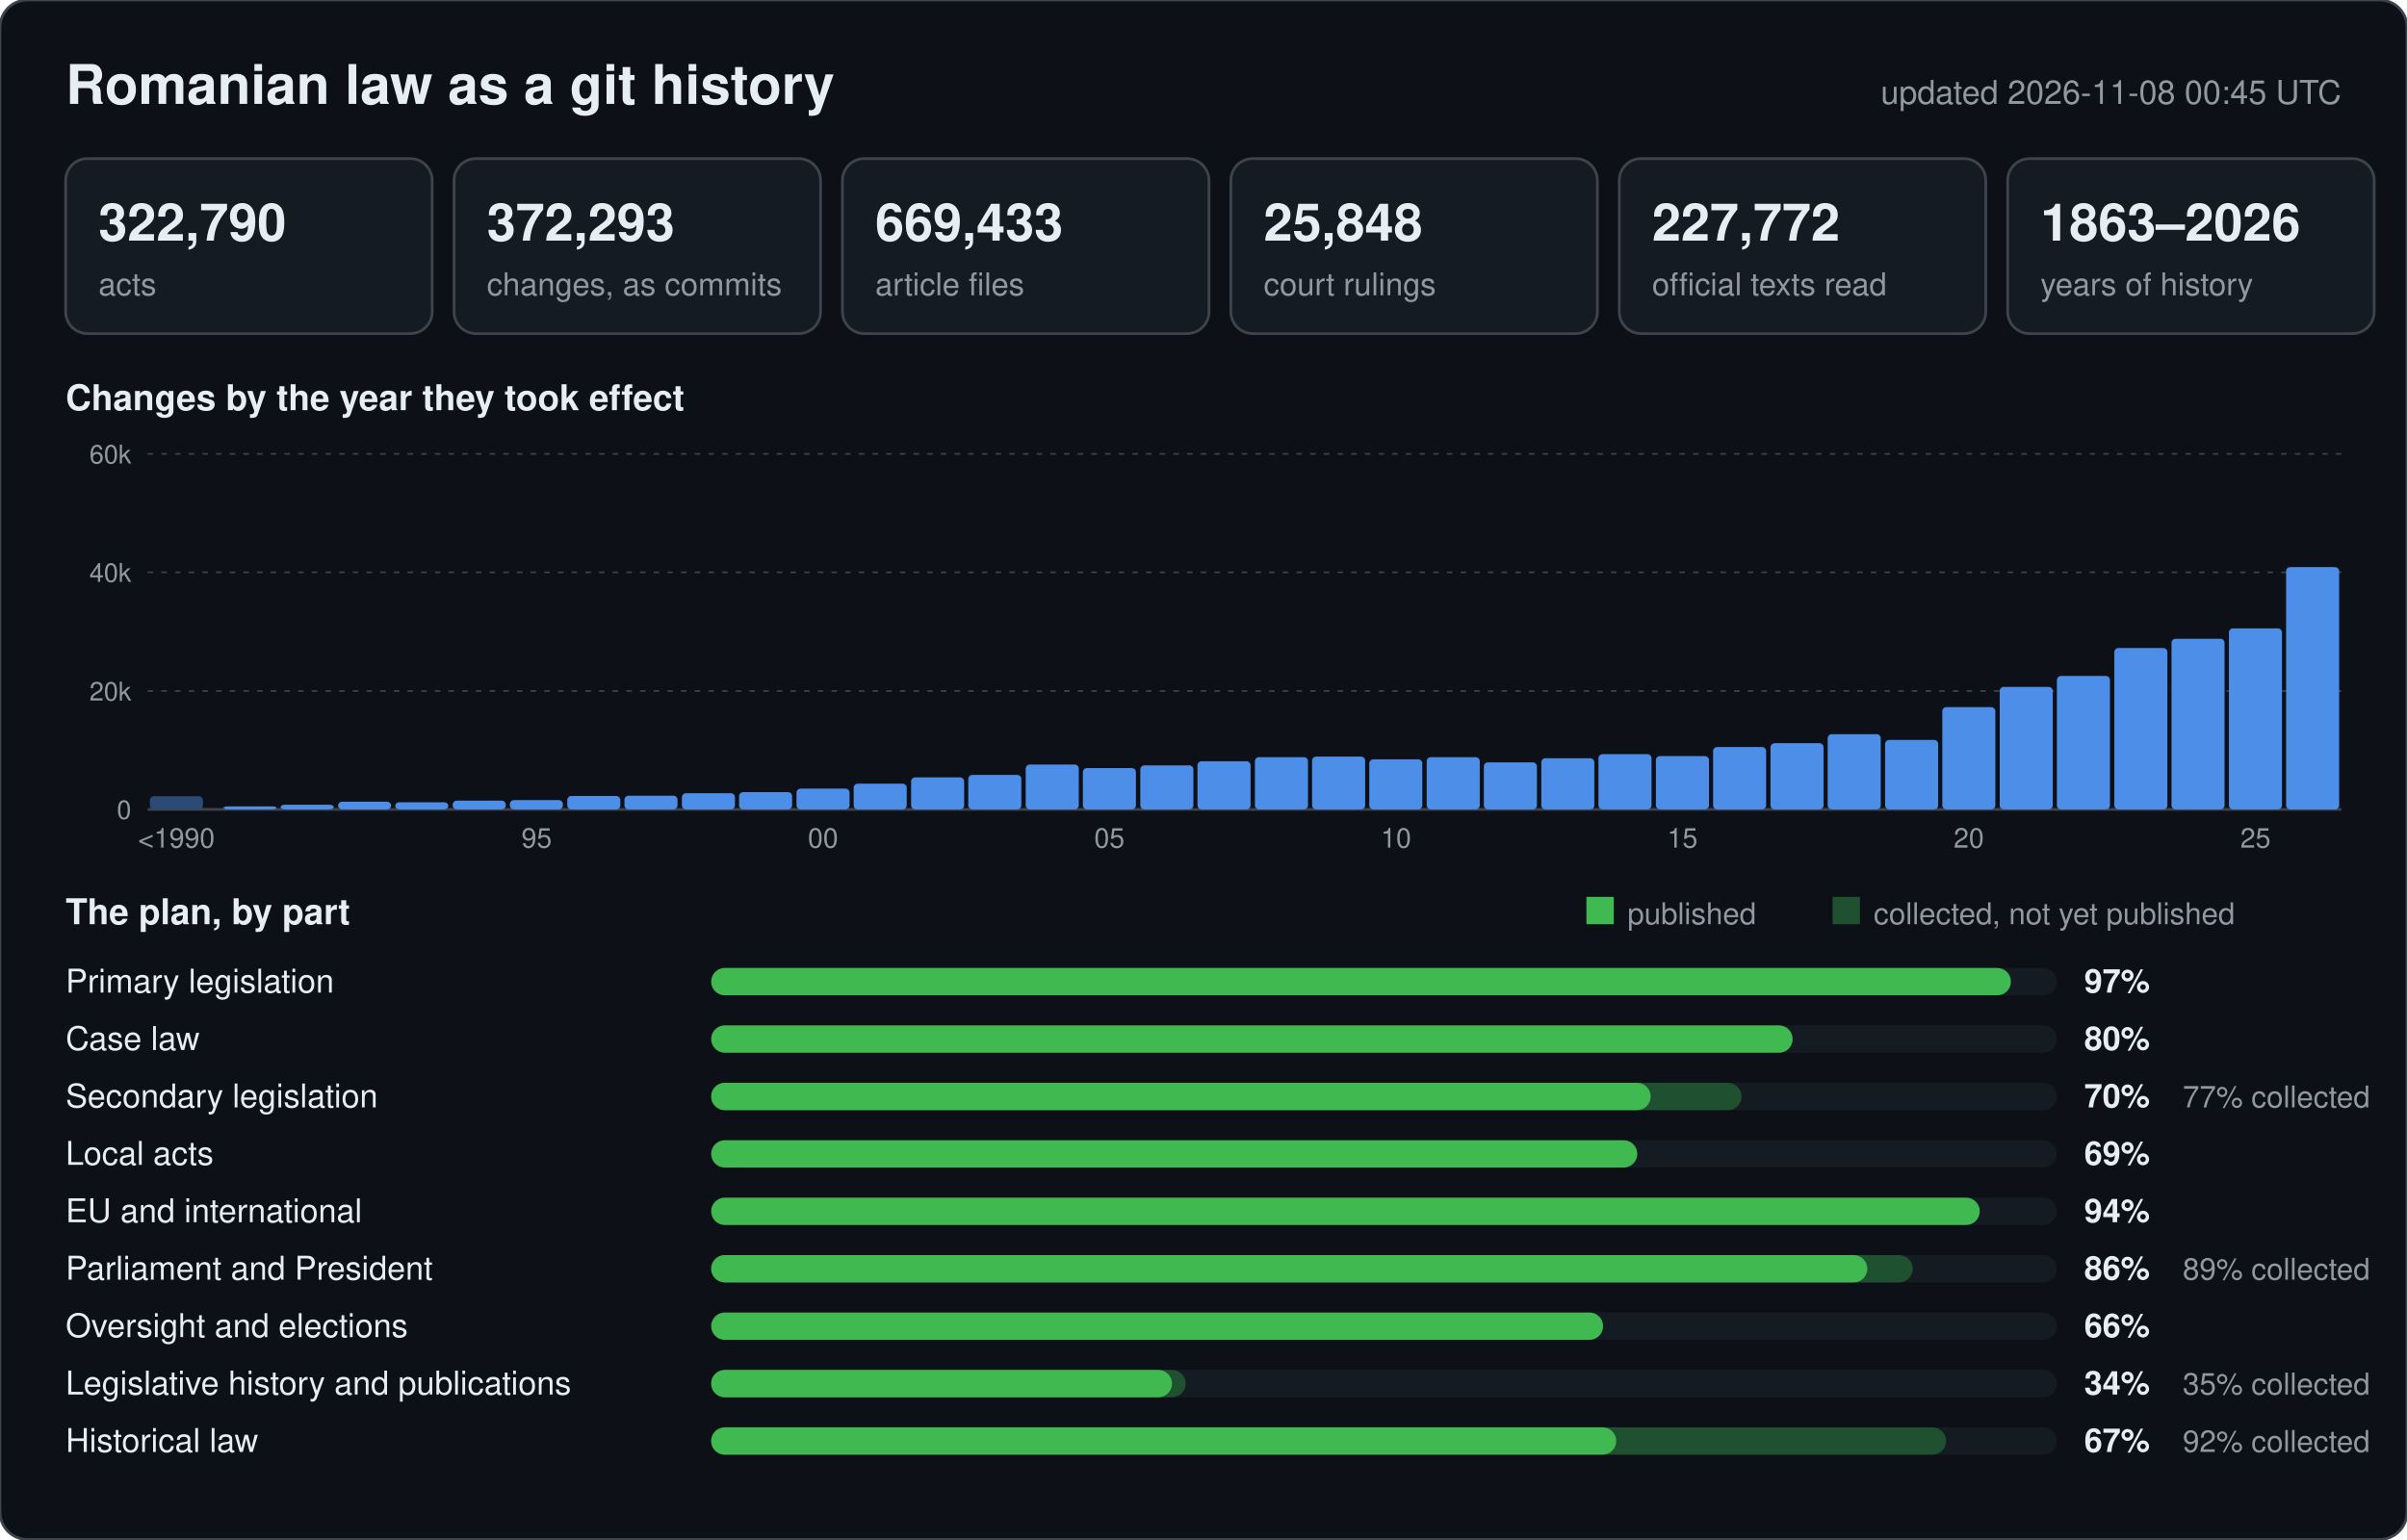
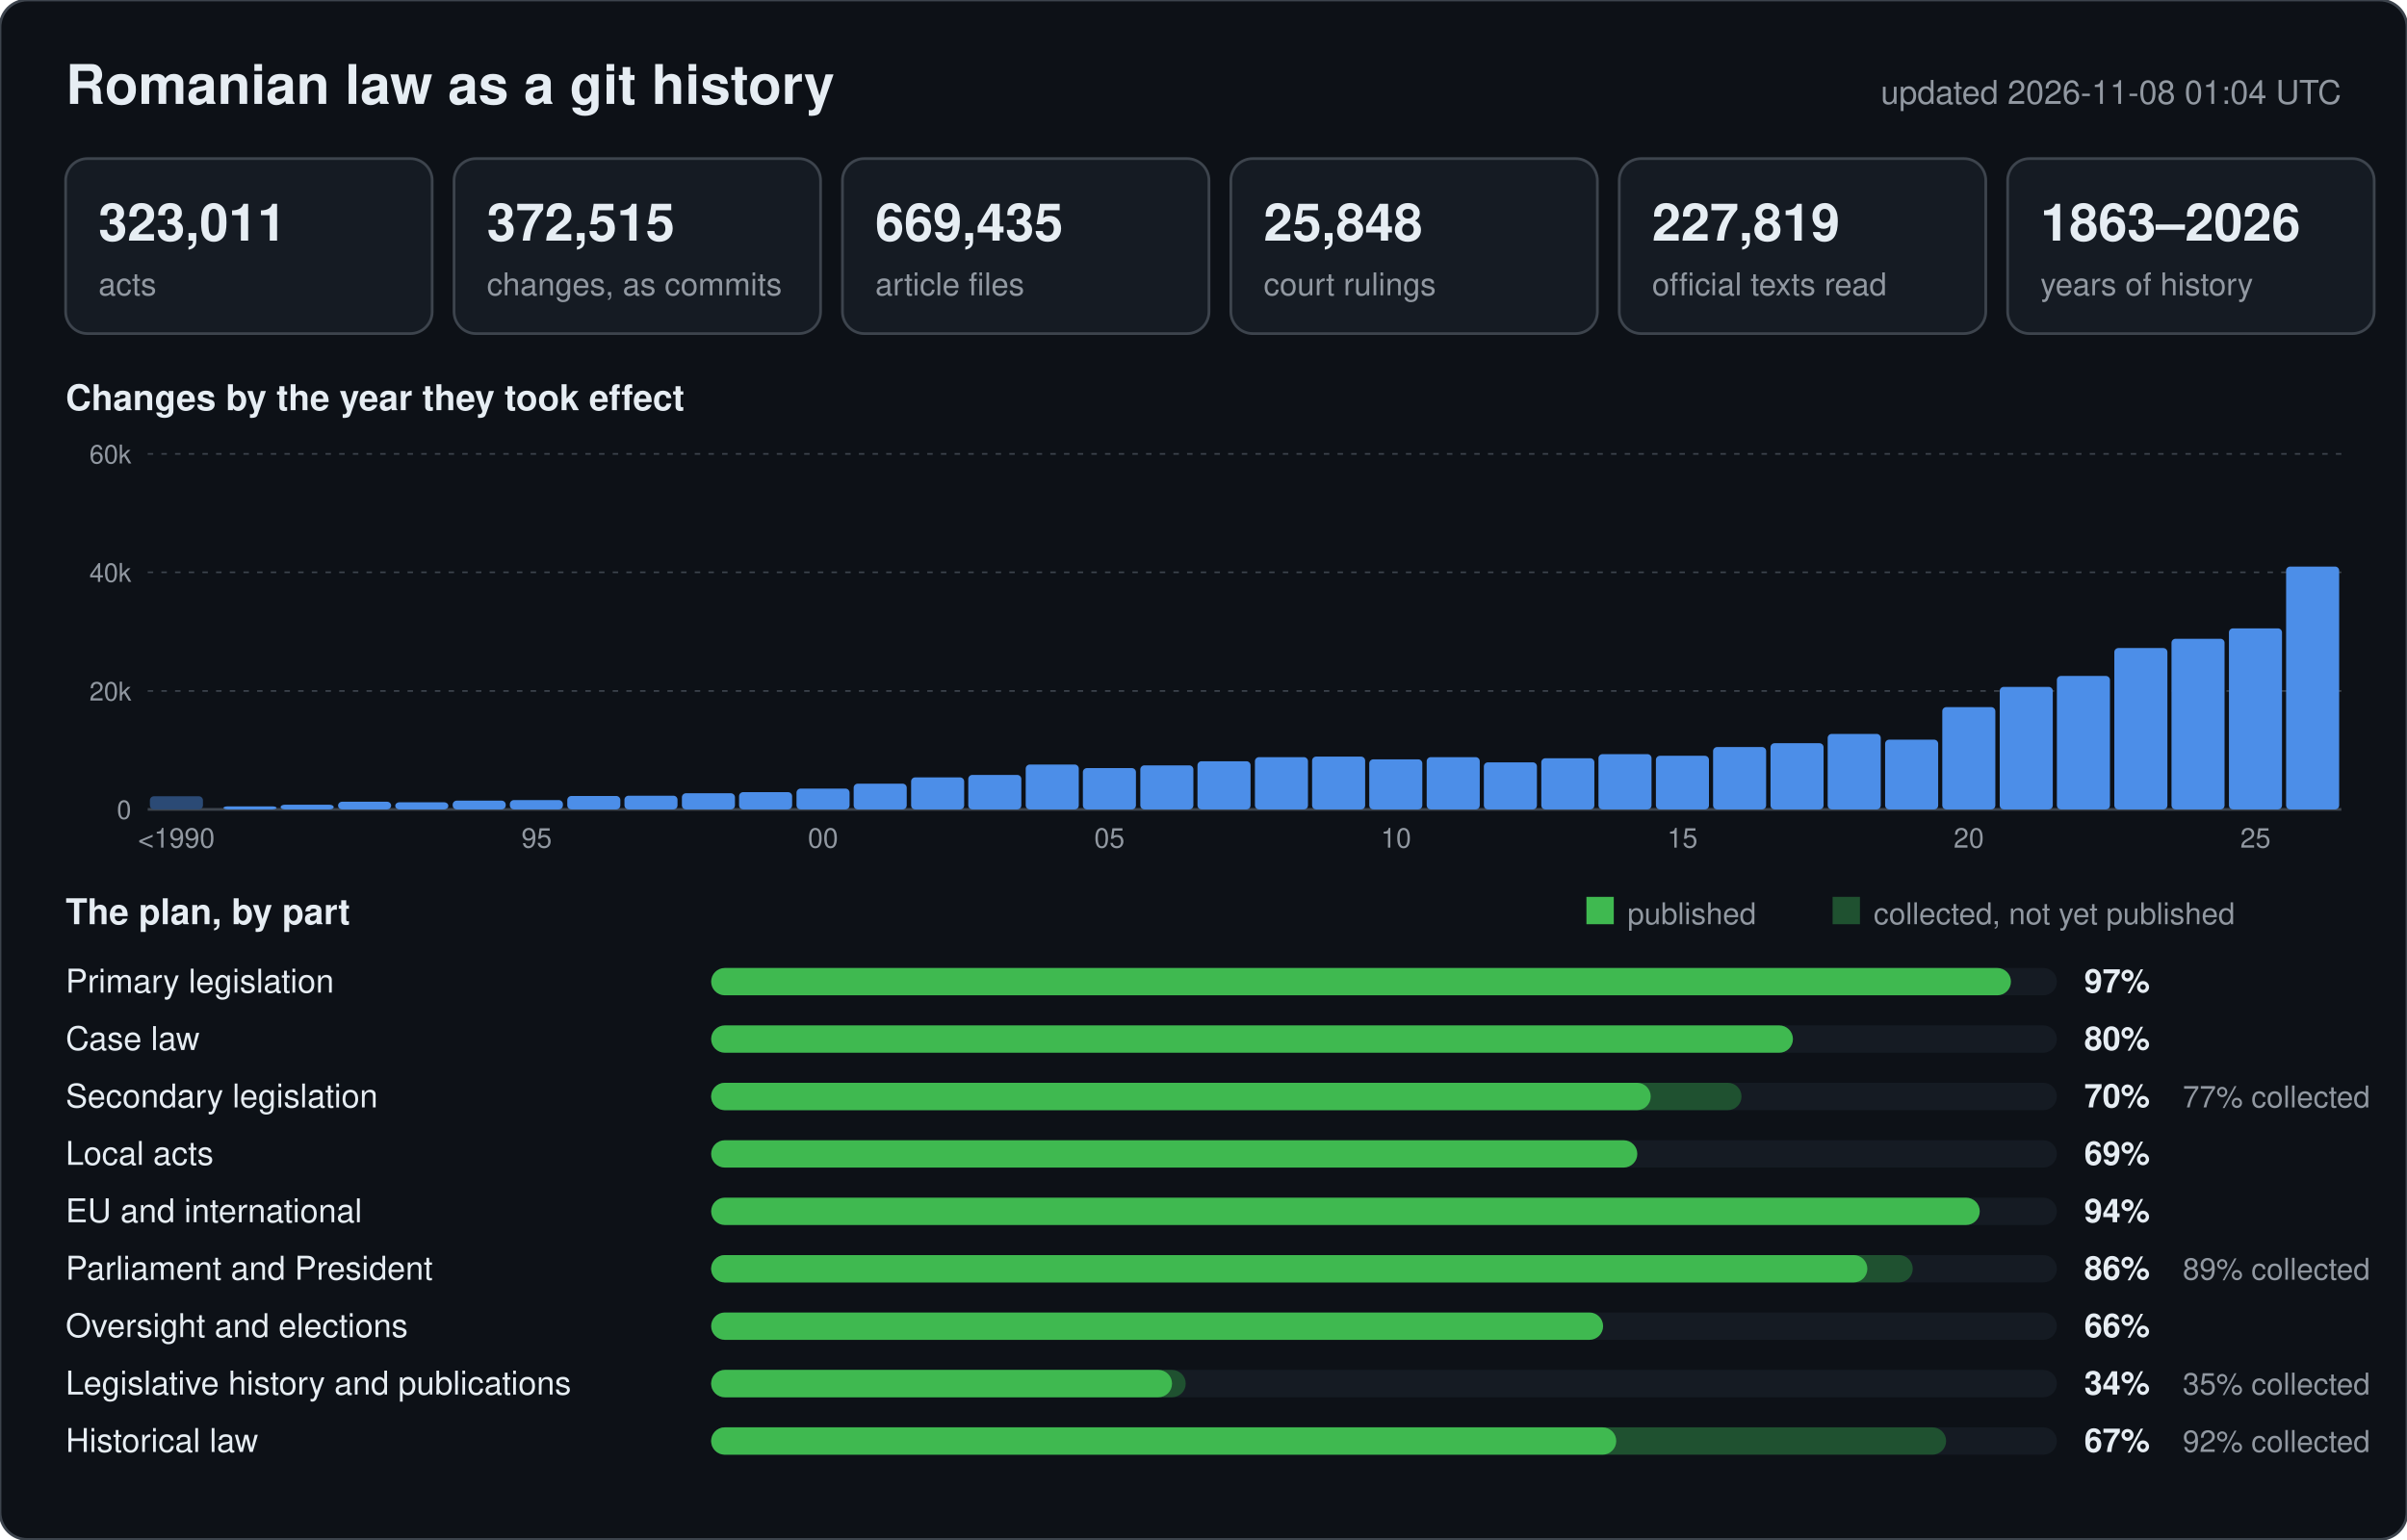
<svg xmlns="http://www.w3.org/2000/svg" width="880" height="563" viewBox="0 0 880 563" font-family="-apple-system,BlinkMacSystemFont,Segoe UI,Helvetica,Arial,sans-serif">
  <rect width="880" height="563" rx="10" fill="#0d1117" stroke="#3d444d" />
  <text x="24" y="38" font-size="20" font-weight="600" fill="#e6edf3">Romanian law as a git history</text>
-   <text x="856" y="38" font-size="12" text-anchor="end" fill="#9198a1">updated 2026-11-08 00:45 UTC</text>
+   <text x="856" y="38" font-size="12" text-anchor="end" fill="#9198a1">updated 2026-11-08 01:04 UTC</text>
  <rect x="24" y="58" width="134" height="64" rx="8" fill="#151b23" stroke="#3d444d" />
-   <text x="36" y="88" font-size="19" font-weight="600" fill="#e6edf3">322,790</text>
+   <text x="36" y="88" font-size="19" font-weight="600" fill="#e6edf3">323,011</text>
  <text x="36" y="108" font-size="11.5" fill="#9198a1">acts</text>
  <rect x="166" y="58" width="134" height="64" rx="8" fill="#151b23" stroke="#3d444d" />
-   <text x="178" y="88" font-size="19" font-weight="600" fill="#e6edf3">372,293</text>
+   <text x="178" y="88" font-size="19" font-weight="600" fill="#e6edf3">372,515</text>
  <text x="178" y="108" font-size="11.5" fill="#9198a1">changes, as commits</text>
  <rect x="308" y="58" width="134" height="64" rx="8" fill="#151b23" stroke="#3d444d" />
-   <text x="320" y="88" font-size="19" font-weight="600" fill="#e6edf3">669,433</text>
+   <text x="320" y="88" font-size="19" font-weight="600" fill="#e6edf3">669,435</text>
  <text x="320" y="108" font-size="11.5" fill="#9198a1">article files</text>
  <rect x="450" y="58" width="134" height="64" rx="8" fill="#151b23" stroke="#3d444d" />
  <text x="462" y="88" font-size="19" font-weight="600" fill="#e6edf3">25,848</text>
  <text x="462" y="108" font-size="11.5" fill="#9198a1">court rulings</text>
  <rect x="592" y="58" width="134" height="64" rx="8" fill="#151b23" stroke="#3d444d" />
-   <text x="604" y="88" font-size="19" font-weight="600" fill="#e6edf3">227,772</text>
+   <text x="604" y="88" font-size="19" font-weight="600" fill="#e6edf3">227,819</text>
  <text x="604" y="108" font-size="11.5" fill="#9198a1">official texts read</text>
  <rect x="734" y="58" width="134" height="64" rx="8" fill="#151b23" stroke="#3d444d" />
  <text x="746" y="88" font-size="19" font-weight="600" fill="#e6edf3">1863–2026</text>
  <text x="746" y="108" font-size="11.5" fill="#9198a1">years of history</text>
  <text x="24" y="150" font-size="13" font-weight="600" fill="#e6edf3">Changes by the year they took effect</text>
  <line x1="54" y1="296.0" x2="856" y2="296.0" stroke="#3d444d" stroke-width="1" />
  <text x="48" y="299.5" font-size="9.5" text-anchor="end" fill="#9198a1">0</text>
  <line x1="54" y1="252.7" x2="856" y2="252.7" stroke="#3d444d" stroke-width="0.6" stroke-dasharray="2 3" />
  <text x="48" y="256.2" font-size="9.5" text-anchor="end" fill="#9198a1">20k</text>
  <line x1="54" y1="209.3" x2="856" y2="209.3" stroke="#3d444d" stroke-width="0.6" stroke-dasharray="2 3" />
  <text x="48" y="212.8" font-size="9.5" text-anchor="end" fill="#9198a1">40k</text>
  <line x1="54" y1="166.0" x2="856" y2="166.0" stroke="#3d444d" stroke-width="0.6" stroke-dasharray="2 3" />
  <text x="48" y="169.5" font-size="9.5" text-anchor="end" fill="#9198a1">60k</text>
  <rect x="54.8" y="291.2" width="19.4" height="4.8" rx="1.5" fill="#2b4a75" />
  <text x="64.5" y="310" font-size="10" text-anchor="middle" fill="#9198a1">&lt;1990</text>
  <rect x="81.7" y="294.9" width="19.4" height="1.1" rx="1.5" fill="#4c8ee8" />
  <rect x="102.6" y="294.3" width="19.4" height="1.7" rx="1.5" fill="#4c8ee8" />
  <rect x="123.6" y="293.2" width="19.4" height="2.8" rx="1.5" fill="#4c8ee8" />
  <rect x="144.5" y="293.4" width="19.4" height="2.6" rx="1.5" fill="#4c8ee8" />
  <rect x="165.5" y="292.8" width="19.4" height="3.2" rx="1.5" fill="#4c8ee8" />
  <rect x="186.4" y="292.6" width="19.4" height="3.4" rx="1.5" fill="#4c8ee8" />
  <text x="196.2" y="310" font-size="10" text-anchor="middle" fill="#9198a1">95</text>
  <rect x="207.4" y="291.1" width="19.4" height="4.9" rx="1.5" fill="#4c8ee8" />
  <rect x="228.3" y="291.0" width="19.4" height="5.0" rx="1.5" fill="#4c8ee8" />
  <rect x="249.3" y="290.1" width="19.4" height="5.9" rx="1.5" fill="#4c8ee8" />
  <rect x="270.2" y="289.7" width="19.4" height="6.3" rx="1.5" fill="#4c8ee8" />
  <rect x="291.2" y="288.4" width="19.4" height="7.6" rx="1.5" fill="#4c8ee8" />
  <text x="300.9" y="310" font-size="10" text-anchor="middle" fill="#9198a1">00</text>
  <rect x="312.1" y="286.6" width="19.4" height="9.4" rx="1.5" fill="#4c8ee8" />
  <rect x="333.1" y="284.3" width="19.4" height="11.7" rx="1.5" fill="#4c8ee8" />
  <rect x="354.0" y="283.4" width="19.4" height="12.6" rx="1.5" fill="#4c8ee8" />
  <rect x="375.0" y="279.6" width="19.4" height="16.4" rx="1.5" fill="#4c8ee8" />
  <rect x="395.9" y="280.9" width="19.4" height="15.1" rx="1.5" fill="#4c8ee8" />
  <text x="405.6" y="310" font-size="10" text-anchor="middle" fill="#9198a1">05</text>
  <rect x="416.9" y="279.9" width="19.4" height="16.1" rx="1.5" fill="#4c8ee8" />
  <rect x="437.8" y="278.4" width="19.4" height="17.6" rx="1.5" fill="#4c8ee8" />
  <rect x="458.8" y="276.9" width="19.4" height="19.1" rx="1.5" fill="#4c8ee8" />
  <rect x="479.7" y="276.7" width="19.4" height="19.3" rx="1.5" fill="#4c8ee8" />
  <rect x="500.6" y="277.7" width="19.4" height="18.3" rx="1.5" fill="#4c8ee8" />
  <text x="510.4" y="310" font-size="10" text-anchor="middle" fill="#9198a1">10</text>
  <rect x="521.6" y="276.9" width="19.4" height="19.1" rx="1.5" fill="#4c8ee8" />
  <rect x="542.5" y="278.8" width="19.4" height="17.2" rx="1.5" fill="#4c8ee8" />
  <rect x="563.5" y="277.3" width="19.4" height="18.7" rx="1.5" fill="#4c8ee8" />
  <rect x="584.4" y="275.8" width="19.4" height="20.2" rx="1.5" fill="#4c8ee8" />
-   <rect x="605.4" y="276.5" width="19.4" height="19.5" rx="1.5" fill="#4c8ee8" />
+   <rect x="605.4" y="276.4" width="19.4" height="19.6" rx="1.5" fill="#4c8ee8" />
  <text x="615.1" y="310" font-size="10" text-anchor="middle" fill="#9198a1">15</text>
  <rect x="626.3" y="273.2" width="19.4" height="22.8" rx="1.5" fill="#4c8ee8" />
  <rect x="647.3" y="271.8" width="19.4" height="24.2" rx="1.5" fill="#4c8ee8" />
-   <rect x="668.2" y="268.5" width="19.4" height="27.5" rx="1.5" fill="#4c8ee8" />
-   <rect x="689.2" y="270.6" width="19.4" height="25.4" rx="1.5" fill="#4c8ee8" />
+   <rect x="668.2" y="268.4" width="19.4" height="27.6" rx="1.5" fill="#4c8ee8" />
+   <rect x="689.2" y="270.5" width="19.4" height="25.5" rx="1.5" fill="#4c8ee8" />
  <rect x="710.1" y="258.6" width="19.4" height="37.4" rx="1.5" fill="#4c8ee8" />
  <text x="719.8" y="310" font-size="10" text-anchor="middle" fill="#9198a1">20</text>
  <rect x="731.1" y="251.2" width="19.4" height="44.8" rx="1.5" fill="#4c8ee8" />
  <rect x="752.0" y="247.2" width="19.4" height="48.8" rx="1.5" fill="#4c8ee8" />
  <rect x="773.0" y="237.0" width="19.4" height="59.0" rx="1.5" fill="#4c8ee8" />
  <rect x="793.9" y="233.6" width="19.4" height="62.4" rx="1.5" fill="#4c8ee8" />
  <rect x="814.9" y="229.8" width="19.4" height="66.2" rx="1.5" fill="#4c8ee8" />
  <text x="824.6" y="310" font-size="10" text-anchor="middle" fill="#9198a1">25</text>
-   <rect x="835.8" y="207.4" width="19.4" height="88.6" rx="1.5" fill="#4c8ee8" />
+   <rect x="835.8" y="207.2" width="19.4" height="88.8" rx="1.5" fill="#4c8ee8" />
  <text x="24" y="338" font-size="13" font-weight="600" fill="#e6edf3">The plan, by part</text>
  <rect x="580" y="328" width="10" height="10" fill="#3fb950" />
  <text x="595" y="338" font-size="11" fill="#9198a1">published</text>
  <rect x="670" y="328" width="10" height="10" fill="#1f5130" />
  <text x="685" y="338" font-size="11" fill="#9198a1">collected, not yet published</text>
  <text x="24" y="363" font-size="12" fill="#e6edf3">Primary legislation</text>
  <rect x="260" y="354" width="492" height="10" rx="5" fill="#151b23" />
  <rect x="260" y="354" width="475.2" height="10" rx="5" fill="#3fb950" />
  <text x="762" y="363" font-size="12" font-weight="600" fill="#e6edf3">97%</text>
  <text x="24" y="384" font-size="12" fill="#e6edf3">Case law</text>
  <rect x="260" y="375" width="492" height="10" rx="5" fill="#151b23" />
-   <rect x="260" y="375" width="395.4" height="10" rx="5" fill="#3fb950" />
+   <rect x="260" y="375" width="395.5" height="10" rx="5" fill="#3fb950" />
  <text x="762" y="384" font-size="12" font-weight="600" fill="#e6edf3">80%</text>
  <text x="24" y="405" font-size="12" fill="#e6edf3">Secondary legislation</text>
  <rect x="260" y="396" width="492" height="10" rx="5" fill="#151b23" />
  <rect x="260" y="396" width="376.7" height="10" rx="5" fill="#1f5130" />
  <rect x="260" y="396" width="343.5" height="10" rx="5" fill="#3fb950" />
  <text x="762" y="405" font-size="12" font-weight="600" fill="#e6edf3">70%</text>
  <text x="798" y="405" font-size="11" fill="#9198a1">77% collected</text>
  <text x="24" y="426" font-size="12" fill="#e6edf3">Local acts</text>
  <rect x="260" y="417" width="492" height="10" rx="5" fill="#151b23" />
  <rect x="260" y="417" width="338.6" height="10" rx="5" fill="#3fb950" />
  <text x="762" y="426" font-size="12" font-weight="600" fill="#e6edf3">69%</text>
  <text x="24" y="447" font-size="12" fill="#e6edf3">EU and international</text>
  <rect x="260" y="438" width="492" height="10" rx="5" fill="#151b23" />
  <rect x="260" y="438" width="463.8" height="10" rx="5" fill="#3fb950" />
  <text x="762" y="447" font-size="12" font-weight="600" fill="#e6edf3">94%</text>
  <text x="24" y="468" font-size="12" fill="#e6edf3">Parliament and President</text>
  <rect x="260" y="459" width="492" height="10" rx="5" fill="#151b23" />
  <rect x="260" y="459" width="439.3" height="10" rx="5" fill="#1f5130" />
  <rect x="260" y="459" width="422.7" height="10" rx="5" fill="#3fb950" />
  <text x="762" y="468" font-size="12" font-weight="600" fill="#e6edf3">86%</text>
  <text x="798" y="468" font-size="11" fill="#9198a1">89% collected</text>
  <text x="24" y="489" font-size="12" fill="#e6edf3">Oversight and elections</text>
  <rect x="260" y="480" width="492" height="10" rx="5" fill="#151b23" />
  <rect x="260" y="480" width="326.1" height="10" rx="5" fill="#3fb950" />
  <text x="762" y="489" font-size="12" font-weight="600" fill="#e6edf3">66%</text>
  <text x="24" y="510" font-size="12" fill="#e6edf3">Legislative history and publications</text>
  <rect x="260" y="501" width="492" height="10" rx="5" fill="#151b23" />
  <rect x="260" y="501" width="173.5" height="10" rx="5" fill="#1f5130" />
  <rect x="260" y="501" width="168.5" height="10" rx="5" fill="#3fb950" />
  <text x="762" y="510" font-size="12" font-weight="600" fill="#e6edf3">34%</text>
  <text x="798" y="510" font-size="11" fill="#9198a1">35% collected</text>
  <text x="24" y="531" font-size="12" fill="#e6edf3">Historical law</text>
  <rect x="260" y="522" width="492" height="10" rx="5" fill="#151b23" />
  <rect x="260" y="522" width="451.5" height="10" rx="5" fill="#1f5130" />
  <rect x="260" y="522" width="330.9" height="10" rx="5" fill="#3fb950" />
  <text x="762" y="531" font-size="12" font-weight="600" fill="#e6edf3">67%</text>
  <text x="798" y="531" font-size="11" fill="#9198a1">92% collected</text>
</svg>
